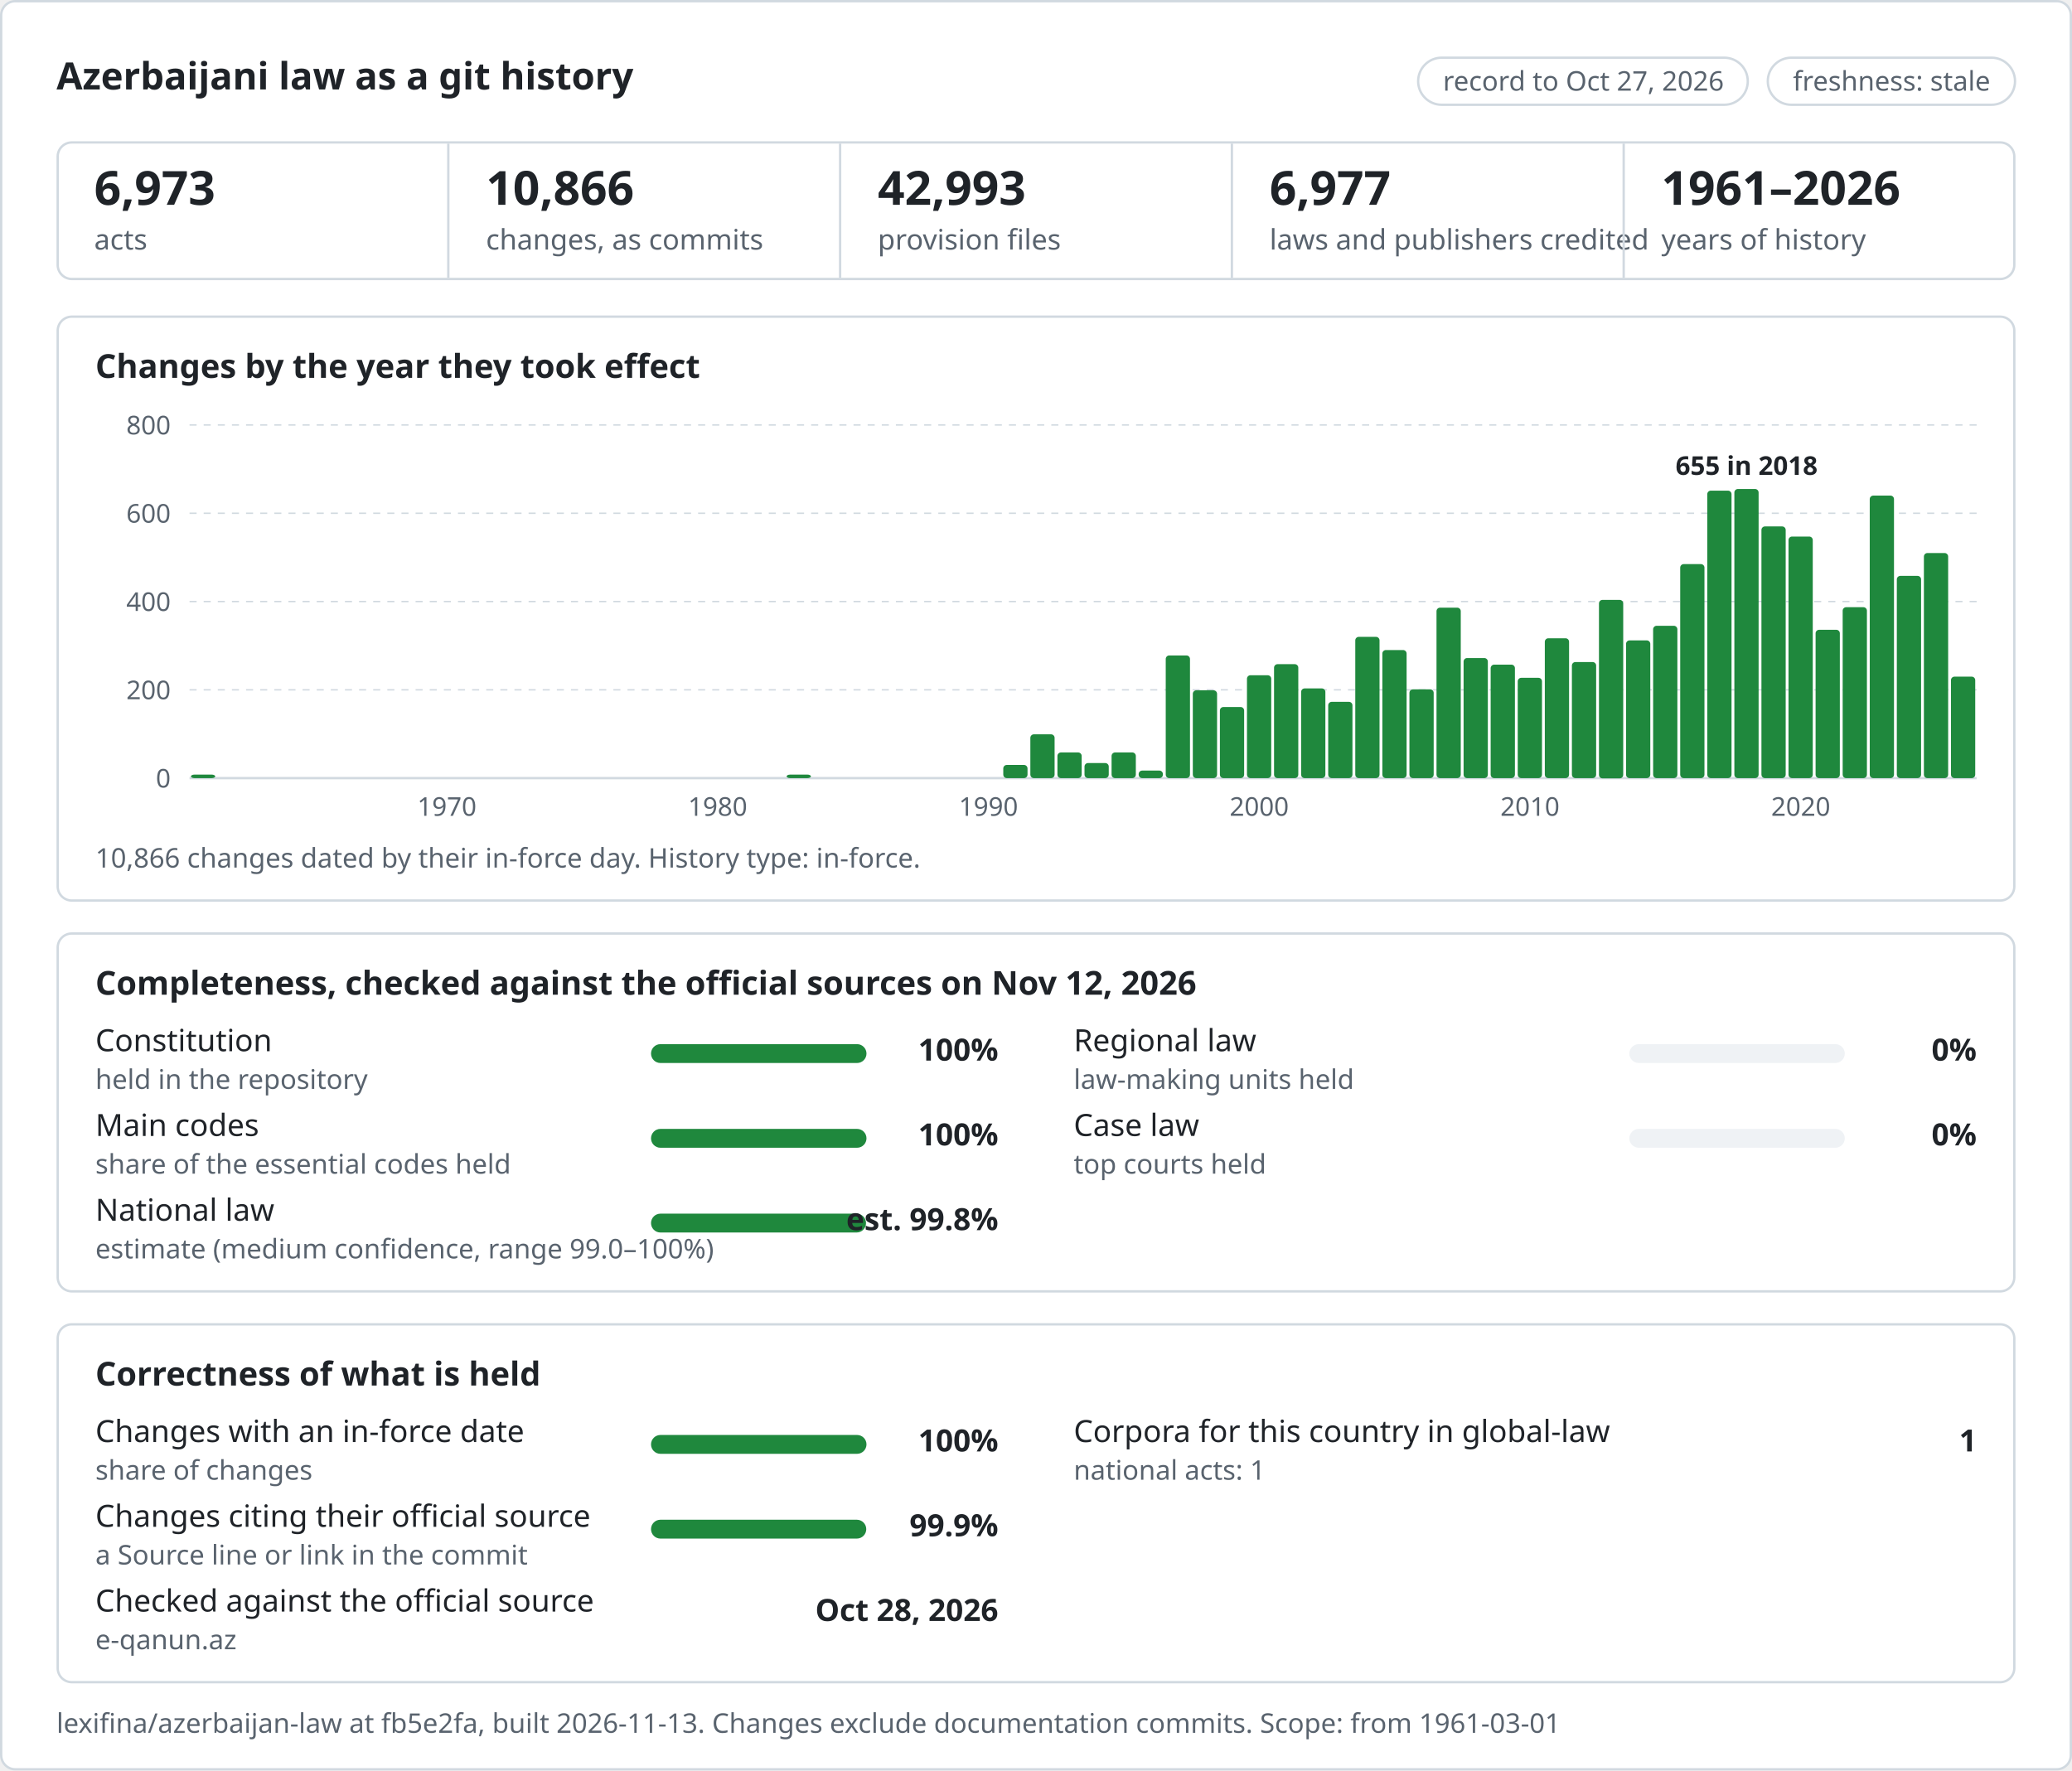
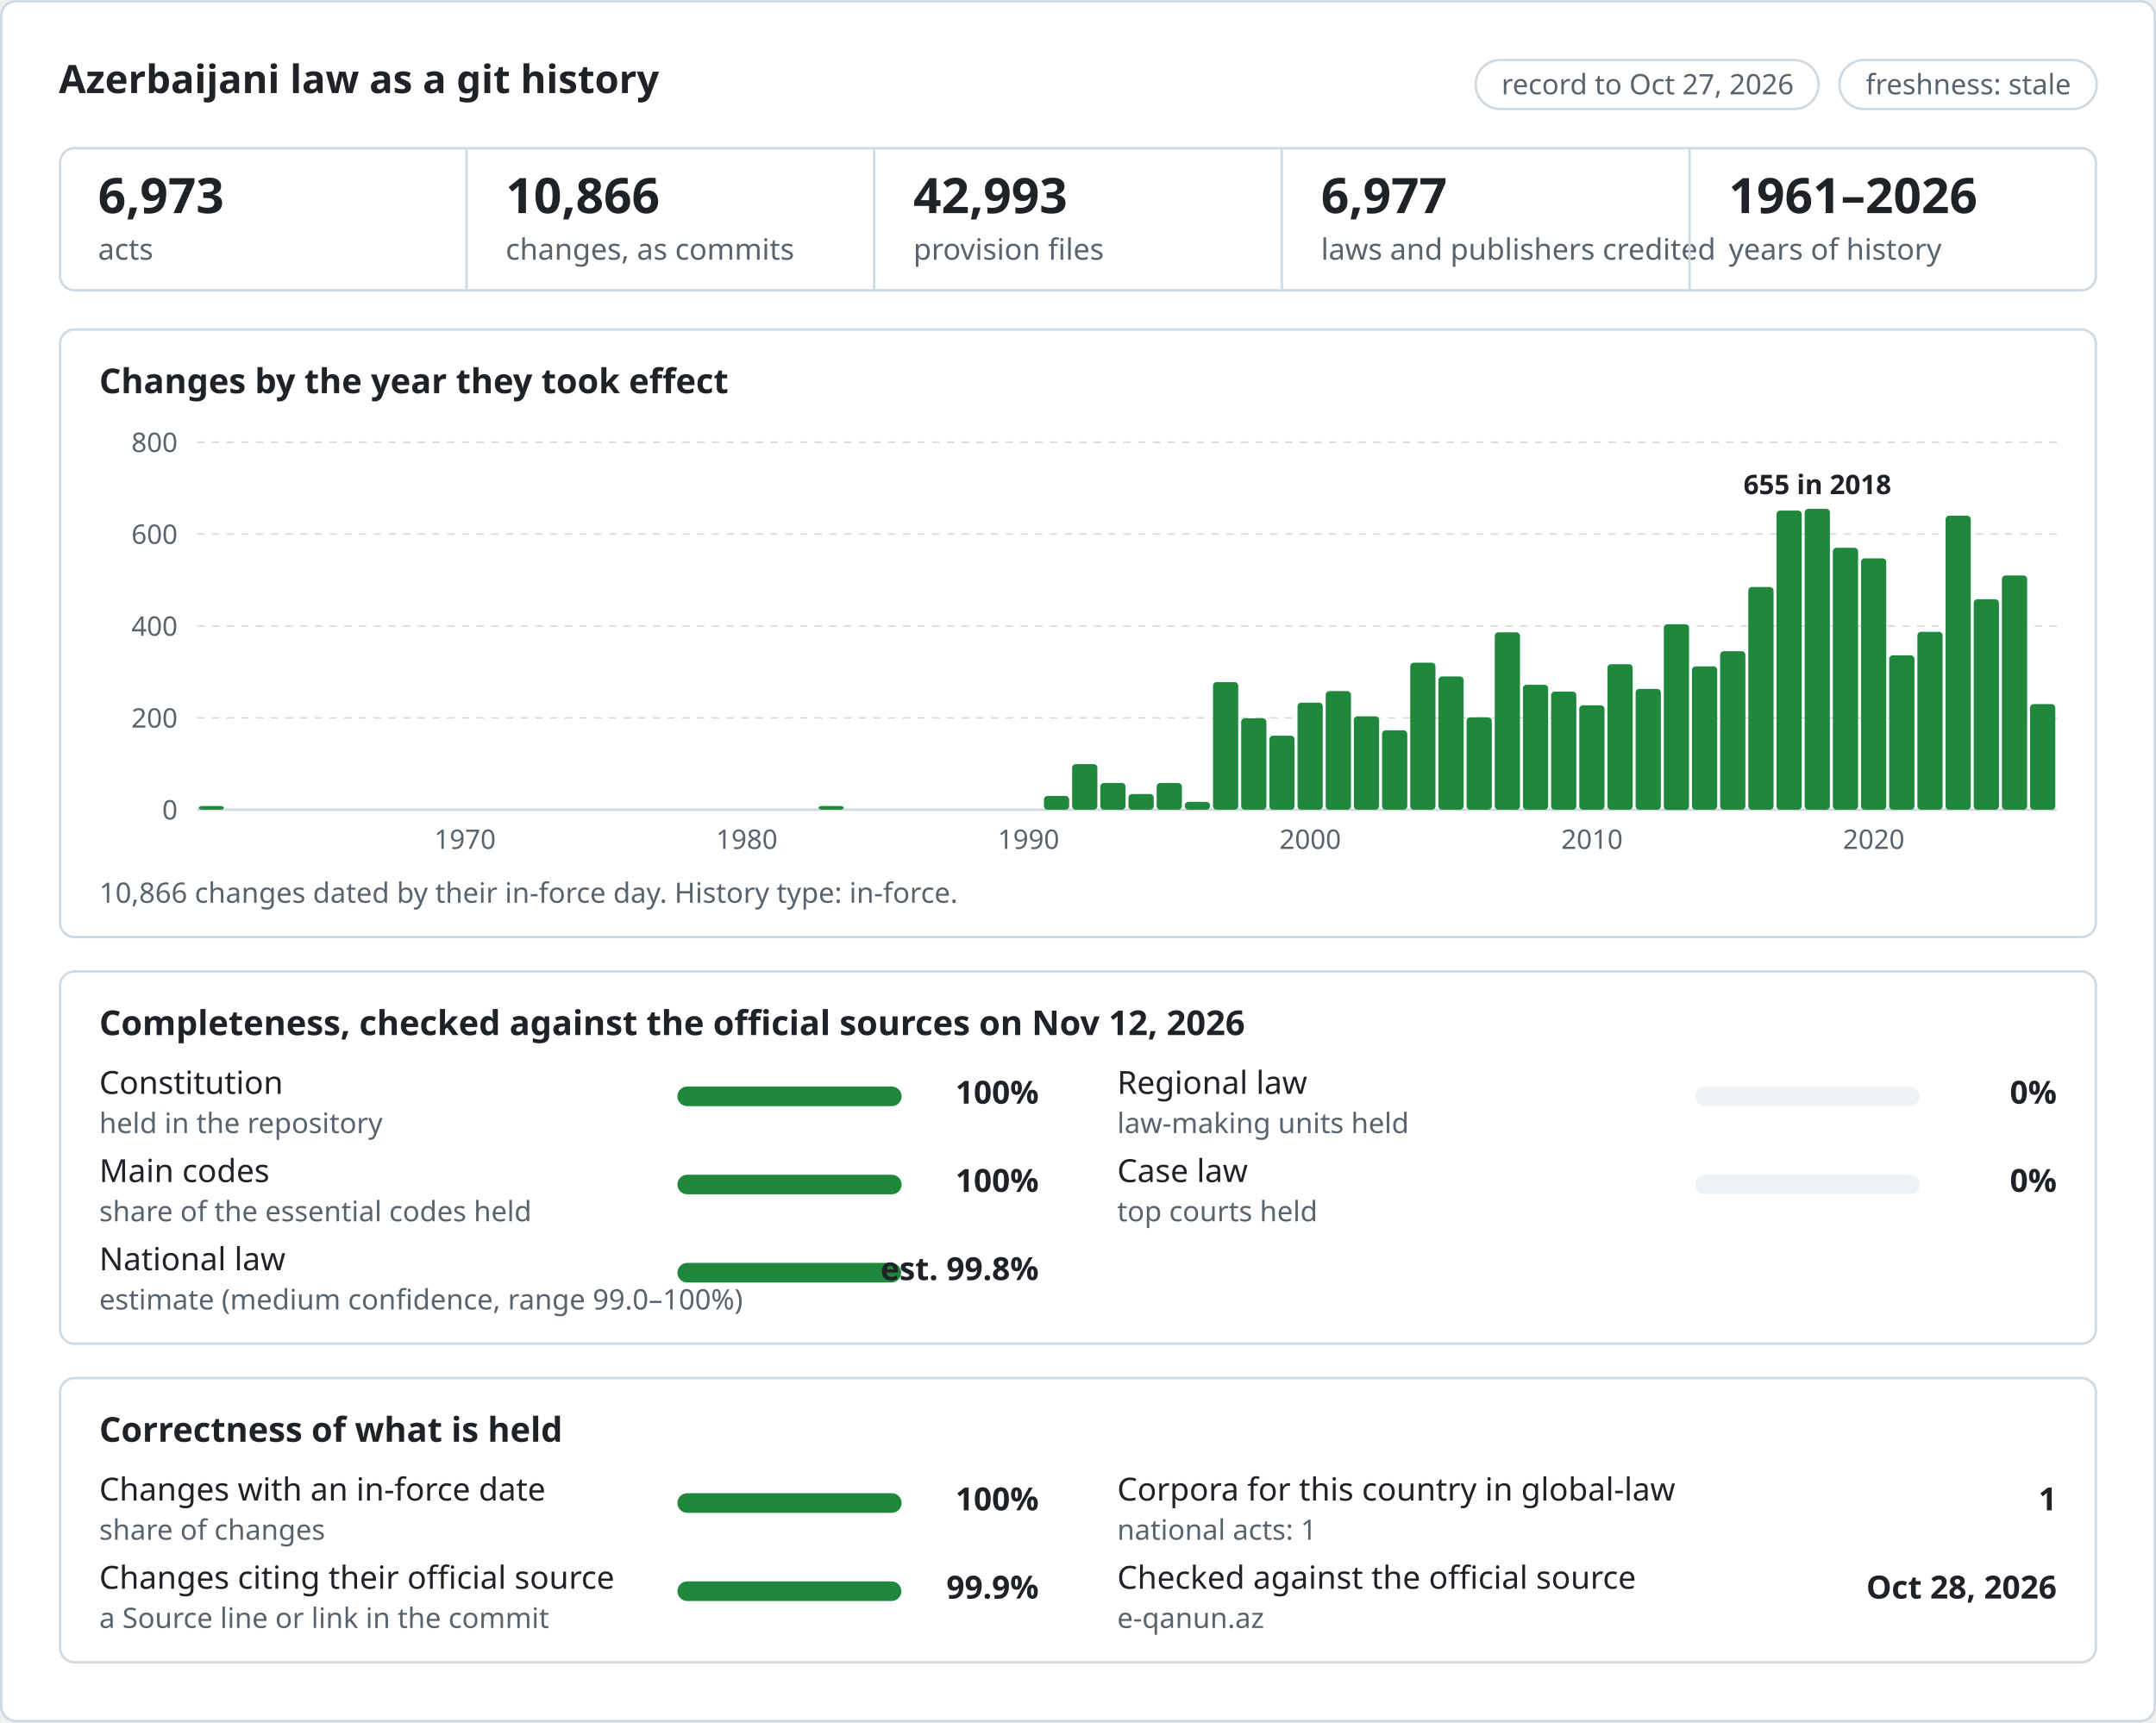
- <svg xmlns="http://www.w3.org/2000/svg" width="880" height="752" viewBox="0 0 880 752" font-family="-apple-system,BlinkMacSystemFont,Segoe UI,Noto Sans,Helvetica,Arial,sans-serif">
-   <rect x="0.5" y="0.5" width="879" height="751" rx="6" fill="#ffffff" stroke="#d1d9e0" />
+ <svg xmlns="http://www.w3.org/2000/svg" width="880" height="703" viewBox="0 0 880 703" font-family="-apple-system,BlinkMacSystemFont,Segoe UI,Noto Sans,Helvetica,Arial,sans-serif">
+   <rect x="0.5" y="0.5" width="879" height="702" rx="6" fill="#ffffff" stroke="#d1d9e0" />
  <text x="24" y="38" font-size="16" font-weight="600" fill="#1f2328">Azerbaijani law as a git history</text>
  <rect x="602.3" y="24.5" width="140" height="20" rx="10" fill="none" stroke="#d1d9e0" />
  <text x="672.5" y="38.5" font-size="11.5" font-weight="500" text-anchor="middle" fill="#59636e">record to Oct 27, 2026</text>
  <rect x="750.8" y="24.5" width="105" height="20" rx="10" fill="none" stroke="#d1d9e0" />
  <text x="803.4" y="38.5" font-size="11.5" font-weight="500" text-anchor="middle" fill="#59636e">freshness: stale</text>
  <rect x="24.5" y="60.5" width="831" height="58" rx="6" fill="#ffffff" stroke="#d1d9e0" />
  <text x="40.0" y="87" font-size="20" font-weight="600" fill="#1f2328">6,973</text>
  <text x="40.0" y="106" font-size="12" fill="#59636e">acts</text>
  <line x1="190.4" y1="61" x2="190.4" y2="118" stroke="#d1d9e0" />
  <text x="206.4" y="87" font-size="20" font-weight="600" fill="#1f2328">10,866</text>
  <text x="206.4" y="106" font-size="12" fill="#59636e">changes, as commits</text>
  <line x1="356.8" y1="61" x2="356.8" y2="118" stroke="#d1d9e0" />
  <text x="372.8" y="87" font-size="20" font-weight="600" fill="#1f2328">42,993</text>
  <text x="372.8" y="106" font-size="12" fill="#59636e">provision files</text>
  <line x1="523.2" y1="61" x2="523.2" y2="118" stroke="#d1d9e0" />
  <text x="539.2" y="87" font-size="20" font-weight="600" fill="#1f2328">6,977</text>
  <text x="539.2" y="106" font-size="12" fill="#59636e" textLength="142" lengthAdjust="spacingAndGlyphs">laws and publishers credited</text>
  <line x1="689.6" y1="61" x2="689.6" y2="118" stroke="#d1d9e0" />
  <text x="705.6" y="87" font-size="20" font-weight="600" fill="#1f2328">1961–2026</text>
  <text x="705.6" y="106" font-size="12" fill="#59636e">years of history</text>
  <rect x="24.5" y="134.5" width="831" height="248" rx="6" fill="#ffffff" stroke="#d1d9e0" />
  <text x="40.5" y="160.5" font-size="14" font-weight="600" fill="#1f2328">Changes by the year they took effect</text>
  <line x1="80.5" y1="330.5" x2="839.5" y2="330.5" stroke="#d1d9e0" stroke-width="1" />
  <text x="72.5" y="334.5" font-size="11" text-anchor="end" fill="#59636e">0</text>
  <line x1="80.5" y1="293.0" x2="839.5" y2="293.0" stroke="#d1d9e0" stroke-width="0.6" stroke-dasharray="3 3" />
  <text x="72.5" y="297.0" font-size="11" text-anchor="end" fill="#59636e">200</text>
  <line x1="80.5" y1="255.5" x2="839.5" y2="255.5" stroke="#d1d9e0" stroke-width="0.6" stroke-dasharray="3 3" />
  <text x="72.5" y="259.5" font-size="11" text-anchor="end" fill="#59636e">400</text>
  <line x1="80.5" y1="218.0" x2="839.5" y2="218.0" stroke="#d1d9e0" stroke-width="0.6" stroke-dasharray="3 3" />
  <text x="72.5" y="222.0" font-size="11" text-anchor="end" fill="#59636e">600</text>
  <line x1="80.5" y1="180.5" x2="839.5" y2="180.5" stroke="#d1d9e0" stroke-width="0.6" stroke-dasharray="3 3" />
  <text x="72.5" y="184.5" font-size="11" text-anchor="end" fill="#59636e">800</text>
  <rect x="81.10" y="329.0" width="10.30" height="1.5" rx="1.5" fill="#1f883d" />
  <text x="189.8" y="346.5" font-size="11" text-anchor="middle" fill="#59636e">1970</text>
  <text x="304.8" y="346.5" font-size="11" text-anchor="middle" fill="#59636e">1980</text>
  <rect x="334.10" y="329.0" width="10.30" height="1.5" rx="1.5" fill="#1f883d" />
  <text x="419.8" y="346.5" font-size="11" text-anchor="middle" fill="#59636e">1990</text>
  <rect x="426.10" y="324.9" width="10.30" height="5.6" rx="1.5" fill="#1f883d" />
  <rect x="437.60" y="311.9" width="10.30" height="18.6" rx="1.5" fill="#1f883d" />
  <rect x="449.10" y="319.6" width="10.30" height="10.9" rx="1.5" fill="#1f883d" />
  <rect x="460.60" y="324.1" width="10.30" height="6.4" rx="1.5" fill="#1f883d" />
  <rect x="472.10" y="319.6" width="10.30" height="10.9" rx="1.5" fill="#1f883d" />
  <rect x="483.60" y="327.3" width="10.30" height="3.2" rx="1.5" fill="#1f883d" />
  <rect x="495.10" y="278.4" width="10.30" height="52.1" rx="1.5" fill="#1f883d" />
  <rect x="506.60" y="293.2" width="10.30" height="37.3" rx="1.5" fill="#1f883d" />
  <rect x="518.10" y="300.3" width="10.30" height="30.2" rx="1.5" fill="#1f883d" />
  <rect x="529.60" y="286.8" width="10.30" height="43.7" rx="1.5" fill="#1f883d" />
  <text x="534.8" y="346.5" font-size="11" text-anchor="middle" fill="#59636e">2000</text>
  <rect x="541.10" y="282.1" width="10.30" height="48.4" rx="1.5" fill="#1f883d" />
  <rect x="552.60" y="292.4" width="10.30" height="38.1" rx="1.5" fill="#1f883d" />
  <rect x="564.10" y="298.1" width="10.30" height="32.4" rx="1.5" fill="#1f883d" />
  <rect x="575.60" y="270.5" width="10.30" height="60.0" rx="1.5" fill="#1f883d" />
  <rect x="587.10" y="276.1" width="10.30" height="54.4" rx="1.5" fill="#1f883d" />
  <rect x="598.60" y="292.8" width="10.30" height="37.7" rx="1.5" fill="#1f883d" />
  <rect x="610.10" y="258.1" width="10.30" height="72.4" rx="1.5" fill="#1f883d" />
  <rect x="621.60" y="279.5" width="10.30" height="51.0" rx="1.5" fill="#1f883d" />
  <rect x="633.10" y="282.3" width="10.30" height="48.2" rx="1.5" fill="#1f883d" />
  <rect x="644.60" y="287.9" width="10.30" height="42.6" rx="1.5" fill="#1f883d" />
  <text x="649.8" y="346.5" font-size="11" text-anchor="middle" fill="#59636e">2010</text>
  <rect x="656.10" y="271.1" width="10.30" height="59.4" rx="1.5" fill="#1f883d" />
  <rect x="667.60" y="281.2" width="10.30" height="49.3" rx="1.5" fill="#1f883d" />
  <rect x="679.10" y="254.8" width="10.30" height="75.8" rx="1.5" fill="#1f883d" />
  <rect x="690.60" y="272.0" width="10.30" height="58.5" rx="1.5" fill="#1f883d" />
  <rect x="702.10" y="265.8" width="10.30" height="64.7" rx="1.5" fill="#1f883d" />
  <rect x="713.60" y="239.6" width="10.30" height="90.9" rx="1.5" fill="#1f883d" />
  <rect x="725.10" y="208.4" width="10.30" height="122.1" rx="1.5" fill="#1f883d" />
  <rect x="736.60" y="207.7" width="10.30" height="122.8" rx="1.5" fill="#1f883d" />
  <text x="741.8" y="201.7" font-size="11" font-weight="600" text-anchor="middle" fill="#1f2328">655 in 2018</text>
  <rect x="748.10" y="223.6" width="10.30" height="106.9" rx="1.5" fill="#1f883d" />
  <rect x="759.60" y="227.9" width="10.30" height="102.6" rx="1.5" fill="#1f883d" />
  <text x="764.8" y="346.5" font-size="11" text-anchor="middle" fill="#59636e">2020</text>
  <rect x="771.10" y="267.5" width="10.30" height="63.0" rx="1.5" fill="#1f883d" />
  <rect x="782.60" y="257.9" width="10.30" height="72.6" rx="1.5" fill="#1f883d" />
  <rect x="794.10" y="210.5" width="10.30" height="120.0" rx="1.5" fill="#1f883d" />
  <rect x="805.60" y="244.6" width="10.30" height="85.9" rx="1.5" fill="#1f883d" />
  <rect x="817.10" y="234.9" width="10.30" height="95.6" rx="1.5" fill="#1f883d" />
  <rect x="828.60" y="287.4" width="10.30" height="43.1" rx="1.5" fill="#1f883d" />
  <text x="40.5" y="368.5" font-size="11.5" fill="#59636e">10,866 changes dated by their in-force day. History type: in-force.</text>
  <rect x="24.5" y="396.5" width="831" height="152" rx="6" fill="#ffffff" stroke="#d1d9e0" />
  <text x="40.5" y="422.5" font-size="14" font-weight="600" fill="#1f2328">Completeness, checked against the official sources on Nov 12, 2026</text>
  <text x="40.5" y="446.5" font-size="13" fill="#1f2328">Constitution</text>
  <text x="40.5" y="462.5" font-size="11.5" fill="#59636e">held in the repository</text>
  <g>
    <rect x="276.5" y="443.5" width="91.5" height="8" rx="4" fill="#eff2f5" />
    <rect x="276.5" y="443.5" width="91.5" height="8" rx="4" fill="#1f883d" />
  </g>
  <text x="424.0" y="450.5" font-size="13" font-weight="600" text-anchor="end" fill="#1f2328">100%</text>
  <text x="40.5" y="482.5" font-size="13" fill="#1f2328">Main codes</text>
  <text x="40.5" y="498.5" font-size="11.5" fill="#59636e">share of the essential codes held</text>
  <g>
    <rect x="276.5" y="479.5" width="91.5" height="8" rx="4" fill="#eff2f5" />
    <rect x="276.5" y="479.5" width="91.5" height="8" rx="4" fill="#1f883d" />
  </g>
  <text x="424.0" y="486.5" font-size="13" font-weight="600" text-anchor="end" fill="#1f2328">100%</text>
  <text x="40.5" y="518.5" font-size="13" fill="#1f2328">National law</text>
  <text x="40.5" y="534.5" font-size="11.5" fill="#59636e">estimate (medium confidence, range 99.0–100%)</text>
  <g>
    <rect x="276.5" y="515.5" width="91.5" height="8" rx="4" fill="#eff2f5" />
    <rect x="276.5" y="515.5" width="91.3" height="8" rx="4" fill="#1f883d" />
  </g>
  <text x="424.0" y="522.5" font-size="13" font-weight="600" text-anchor="end" fill="#1f2328">est. 99.8%</text>
  <text x="456.0" y="446.5" font-size="13" fill="#1f2328">Regional law</text>
  <text x="456.0" y="462.5" font-size="11.5" fill="#59636e">law-making units held</text>
  <g>
    <rect x="692.0" y="443.5" width="91.5" height="8" rx="4" fill="#eff2f5" />
  </g>
  <text x="839.5" y="450.5" font-size="13" font-weight="600" text-anchor="end" fill="#1f2328">0%</text>
  <text x="456.0" y="482.5" font-size="13" fill="#1f2328">Case law</text>
  <text x="456.0" y="498.5" font-size="11.5" fill="#59636e">top courts held</text>
  <g>
    <rect x="692.0" y="479.5" width="91.5" height="8" rx="4" fill="#eff2f5" />
  </g>
  <text x="839.5" y="486.5" font-size="13" font-weight="600" text-anchor="end" fill="#1f2328">0%</text>
-   <rect x="24.5" y="562.5" width="831" height="152" rx="6" fill="#ffffff" stroke="#d1d9e0" />
+   <rect x="24.5" y="562.5" width="831" height="116" rx="6" fill="#ffffff" stroke="#d1d9e0" />
  <text x="40.5" y="588.5" font-size="14" font-weight="600" fill="#1f2328">Correctness of what is held</text>
  <text x="40.5" y="612.5" font-size="13" fill="#1f2328">Changes with an in-force date</text>
  <text x="40.5" y="628.5" font-size="11.5" fill="#59636e">share of changes</text>
  <g>
    <rect x="276.5" y="609.5" width="91.5" height="8" rx="4" fill="#eff2f5" />
    <rect x="276.5" y="609.5" width="91.5" height="8" rx="4" fill="#1f883d" />
  </g>
  <text x="424.0" y="616.5" font-size="13" font-weight="600" text-anchor="end" fill="#1f2328">100%</text>
  <text x="40.5" y="648.5" font-size="13" fill="#1f2328">Changes citing their official source</text>
  <text x="40.5" y="664.5" font-size="11.5" fill="#59636e">a Source line or link in the commit</text>
  <g>
    <rect x="276.5" y="645.5" width="91.5" height="8" rx="4" fill="#eff2f5" />
    <rect x="276.5" y="645.5" width="91.4" height="8" rx="4" fill="#1f883d" />
  </g>
  <text x="424.0" y="652.5" font-size="13" font-weight="600" text-anchor="end" fill="#1f2328">99.9%</text>
-   <text x="40.5" y="684.5" font-size="13" fill="#1f2328">Checked against the official source</text>
-   <text x="40.5" y="700.5" font-size="11.5" fill="#59636e">e-qanun.az</text>
-   <text x="424.0" y="688.5" font-size="13" font-weight="600" text-anchor="end" fill="#1f2328">Oct 28, 2026</text>
  <text x="456.0" y="612.5" font-size="13" fill="#1f2328">Corpora for this country in global-law</text>
  <text x="456.0" y="628.5" font-size="11.5" fill="#59636e">national acts: 1</text>
  <text x="839.5" y="616.5" font-size="13" font-weight="600" text-anchor="end" fill="#1f2328">1</text>
-   <text x="24" y="736" font-size="11.5" fill="#59636e">lexifina/azerbaijan-law at fb5e2fa, built 2026-11-13. Changes exclude documentation commits. Scope: from 1961-03-01</text>
+   <text x="456.0" y="648.5" font-size="13" fill="#1f2328">Checked against the official source</text>
+   <text x="456.0" y="664.5" font-size="11.5" fill="#59636e">e-qanun.az</text>
+   <text x="839.5" y="652.5" font-size="13" font-weight="600" text-anchor="end" fill="#1f2328">Oct 28, 2026</text>
</svg>
